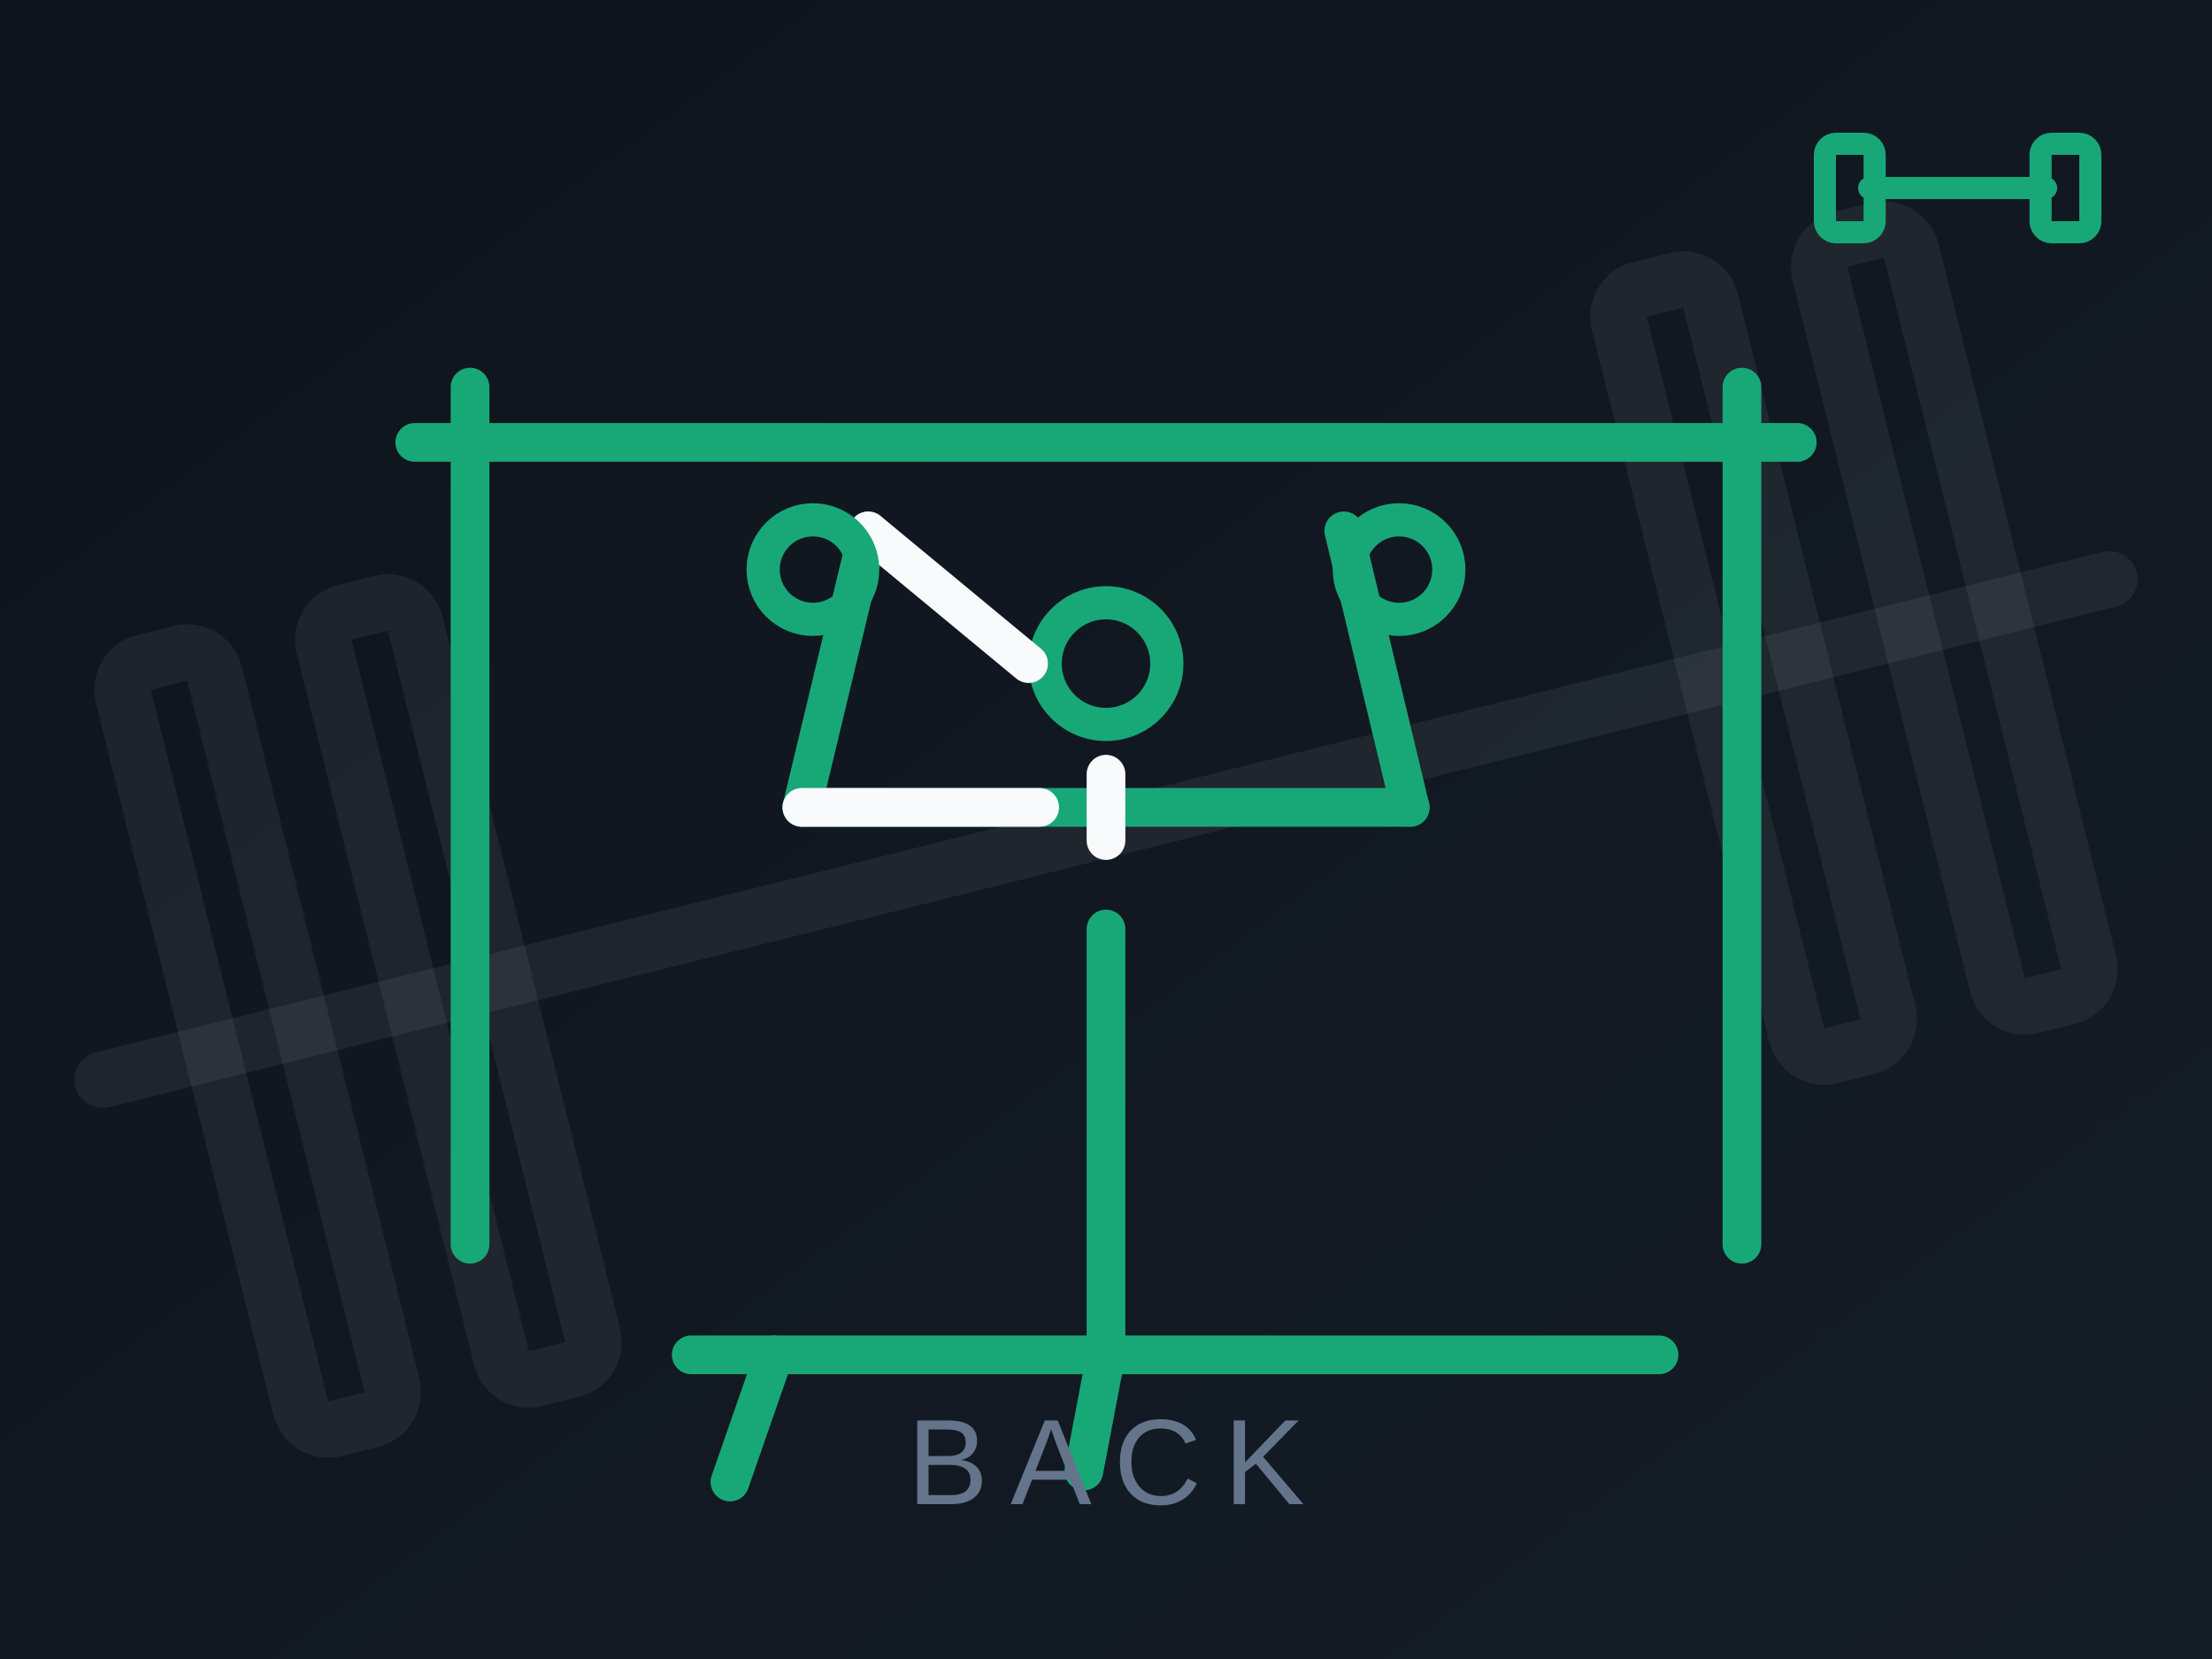
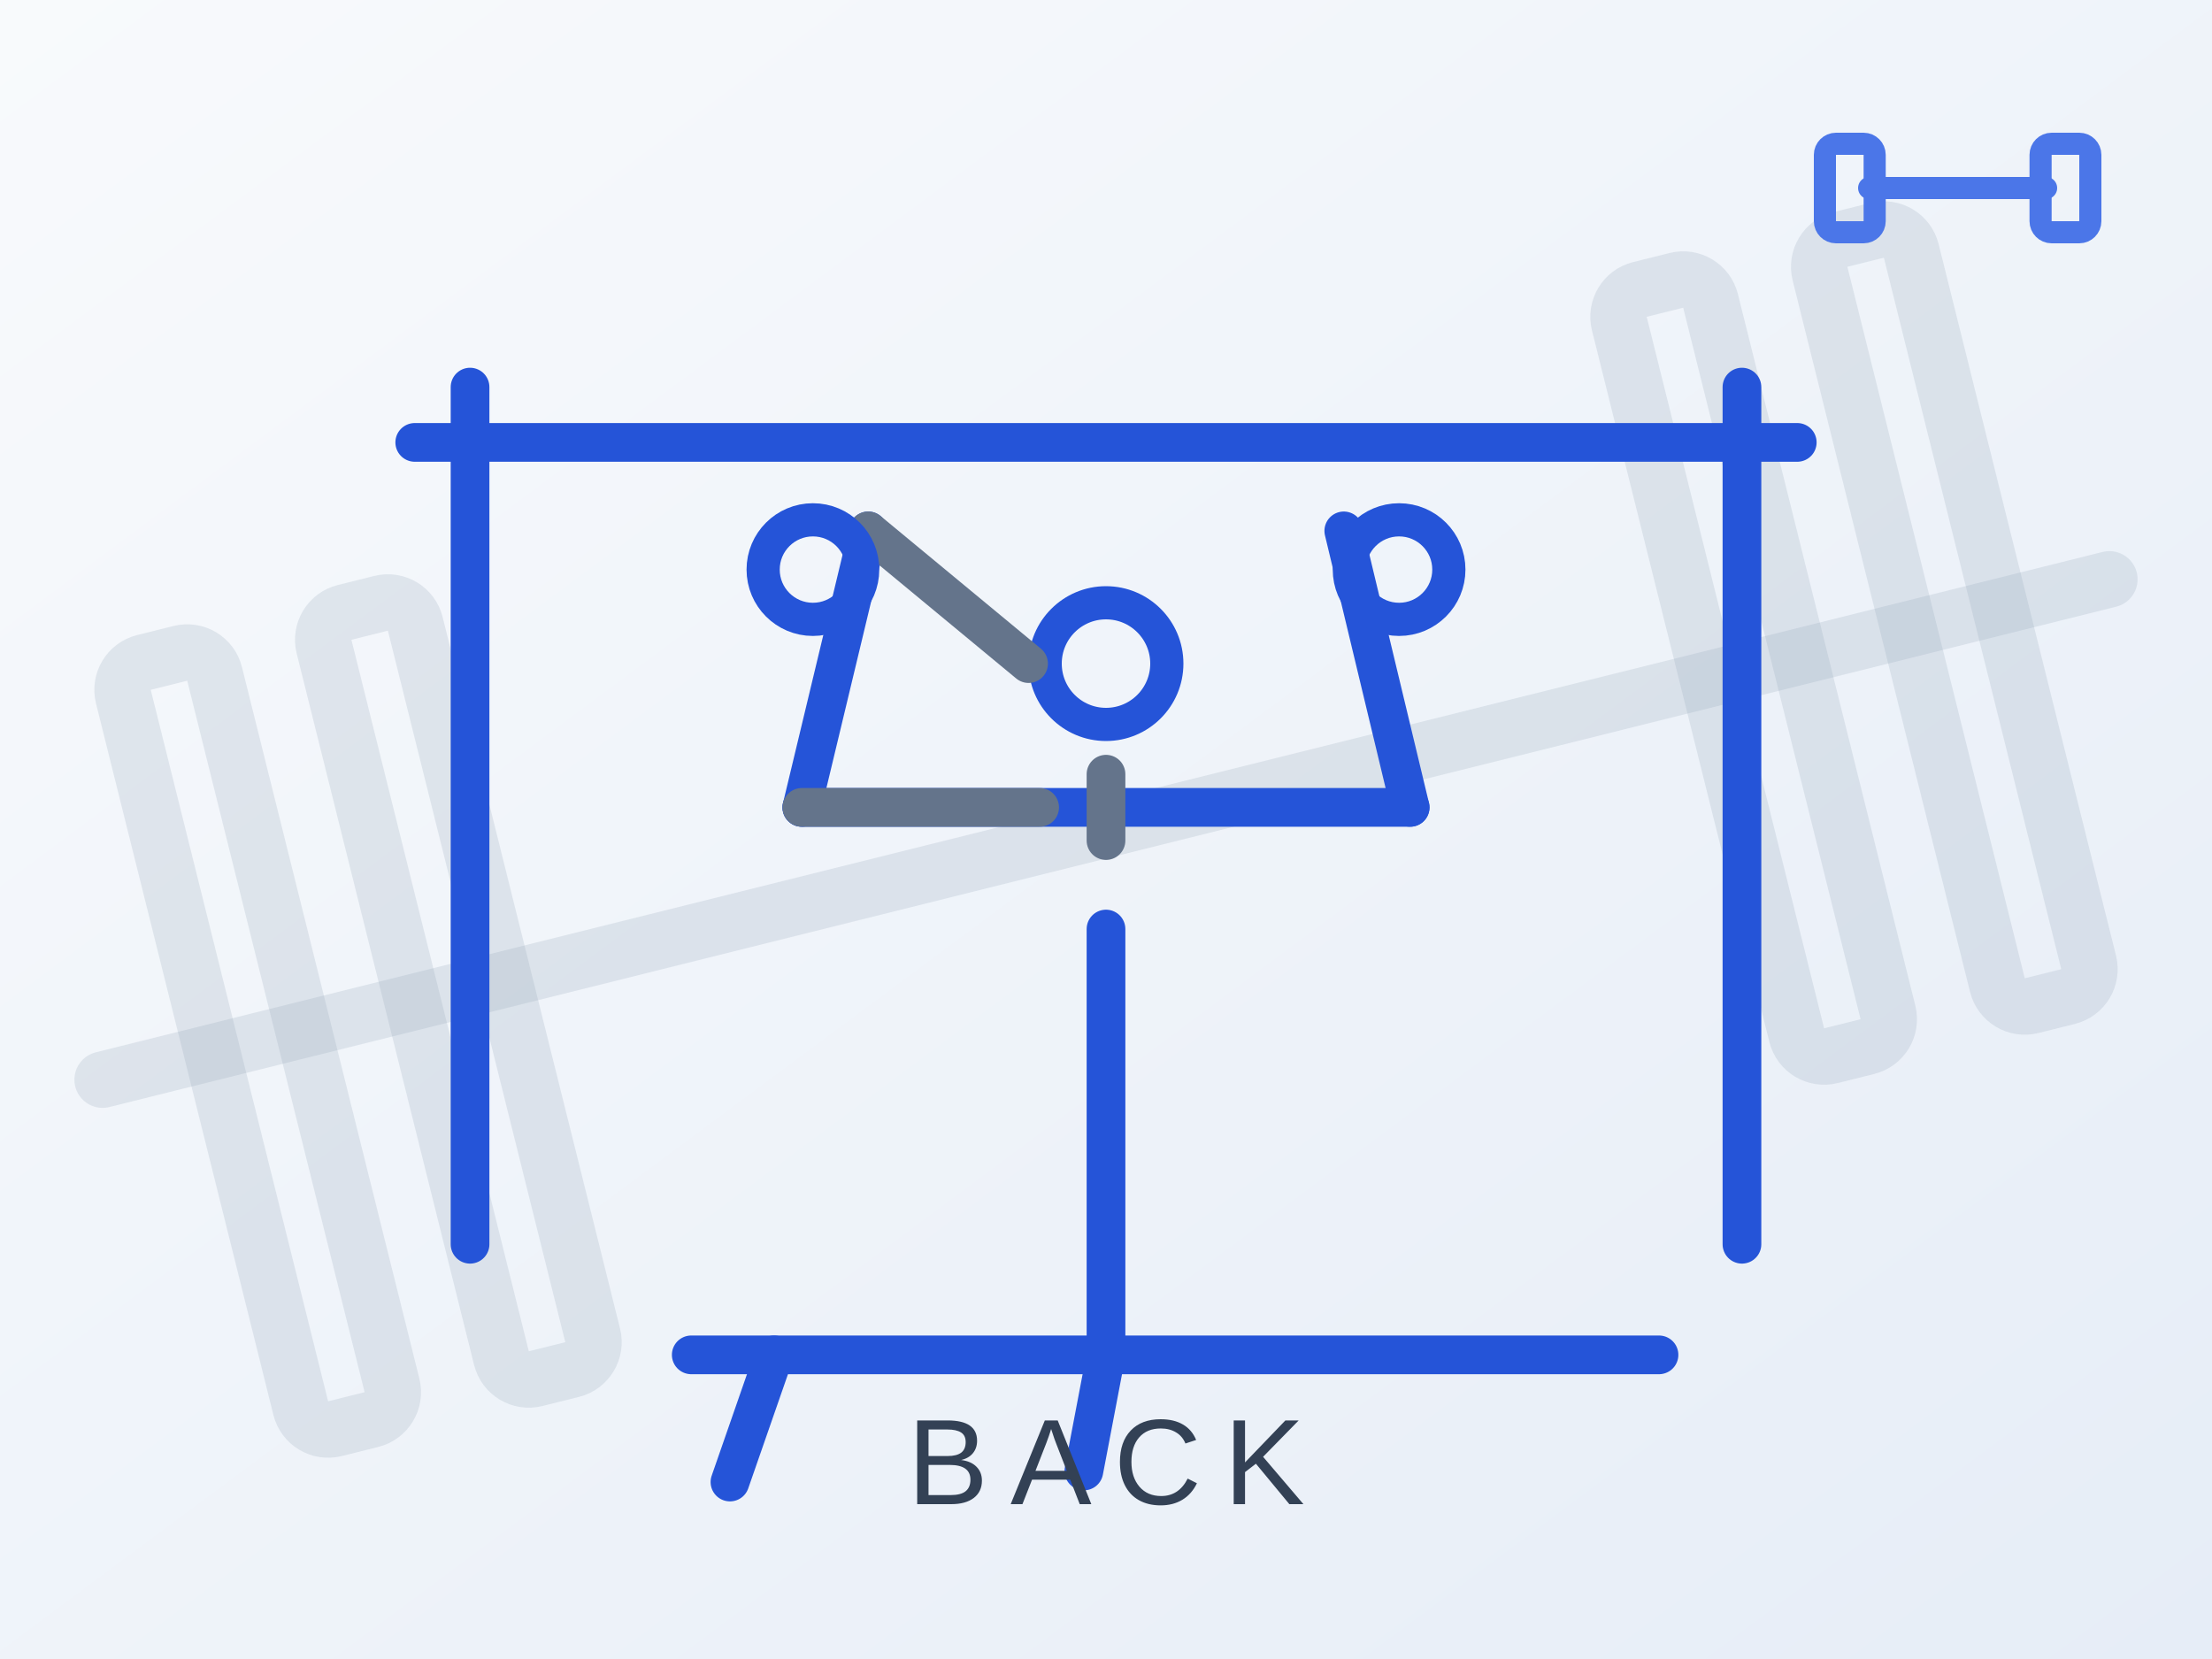
<svg xmlns="http://www.w3.org/2000/svg" viewBox="0 0 400 300" width="400" height="300">
  <defs>
    <linearGradient id="bg" x1="0" y1="0" x2="1" y2="1">
-       <stop offset="0" stop-color="#0e141c" />
-       <stop offset="1" stop-color="#141c26" />
+       <stop offset="0" stop-color="#f8fafc" />
+       <stop offset="1" stop-color="#e6edf7" />
    </linearGradient>
  </defs>
  <rect width="400" height="300" fill="url(#bg)" />
-   <g stroke="#ffffff" stroke-opacity="0.06" stroke-width="6" stroke-linecap="round" stroke-linejoin="round" fill="none" transform="translate(200,150) rotate(-14) scale(1.7)">
+   <g stroke="#94a3b8" stroke-opacity="0.22" stroke-width="6" stroke-linecap="round" stroke-linejoin="round" fill="none" transform="translate(200,150) rotate(-14) scale(1.7)">
    <line x1="-110" y1="0" x2="110" y2="0" />
    <rect x="-98" y="-42" width="10" height="84" rx="3" />
    <rect x="-76" y="-42" width="10" height="84" rx="3" />
    <rect x="66" y="-42" width="10" height="84" rx="3" />
    <rect x="88" y="-42" width="10" height="84" rx="3" />
  </g>
-   <g stroke="#18A878" stroke-width="4" fill="none" stroke-linecap="round" stroke-linejoin="round">
+   <g stroke="#4b76e8" stroke-width="4" fill="none" stroke-linecap="round" stroke-linejoin="round">
    <line x1="338" y1="34" x2="370" y2="34" />
    <rect x="330" y="26" width="9" height="16" rx="2" />
    <rect x="369" y="26" width="9" height="16" rx="2" />
  </g>
  <g fill="none" stroke-linecap="round" stroke-linejoin="round">
-     <g stroke="#18A878" stroke-width="7">
+     <g stroke="#2554d8" stroke-width="7">
      <line x1="85" y1="70" x2="85" y2="225" />
      <line x1="315" y1="70" x2="315" y2="225" />
      <line x1="75" y1="80" x2="325" y2="80" />
      <line x1="145" y1="146" x2="255" y2="146" />
      <line x1="145" y1="146" x2="157" y2="96" />
      <line x1="255" y1="146" x2="243" y2="96" />
      <line x1="125" y1="245" x2="300" y2="245" />
      <line x1="140" y1="245" x2="132" y2="268" />
      <line x1="200" y1="168" x2="200" y2="245" />
      <line x1="200" y1="245" x2="196" y2="266" />
      <circle cx="200" cy="120" r="11" stroke-width="6" />
    </g>
-     <g stroke="#f8fafc" stroke-width="7">
+     <g stroke="#64748b" stroke-width="7">
      <line x1="200" y1="140" x2="200" y2="152" />
      <line x1="145" y1="146" x2="188" y2="146" />
      <line x1="157" y1="96" x2="186" y2="120" />
    </g>
-     <g stroke="#18A878" stroke-width="6">
+     <g stroke="#2554d8" stroke-width="6">
      <circle cx="147" cy="103" r="9" />
      <circle cx="253" cy="103" r="9" />
    </g>
  </g>
-   <text x="200" y="272" text-anchor="middle" font-family="Arial, Helvetica, sans-serif" font-size="22" letter-spacing="4" fill="#64748b">BACK</text>
+   <text x="200" y="272" text-anchor="middle" font-family="Arial, Helvetica, sans-serif" font-size="22" letter-spacing="4" fill="#334155">BACK</text>
</svg>
